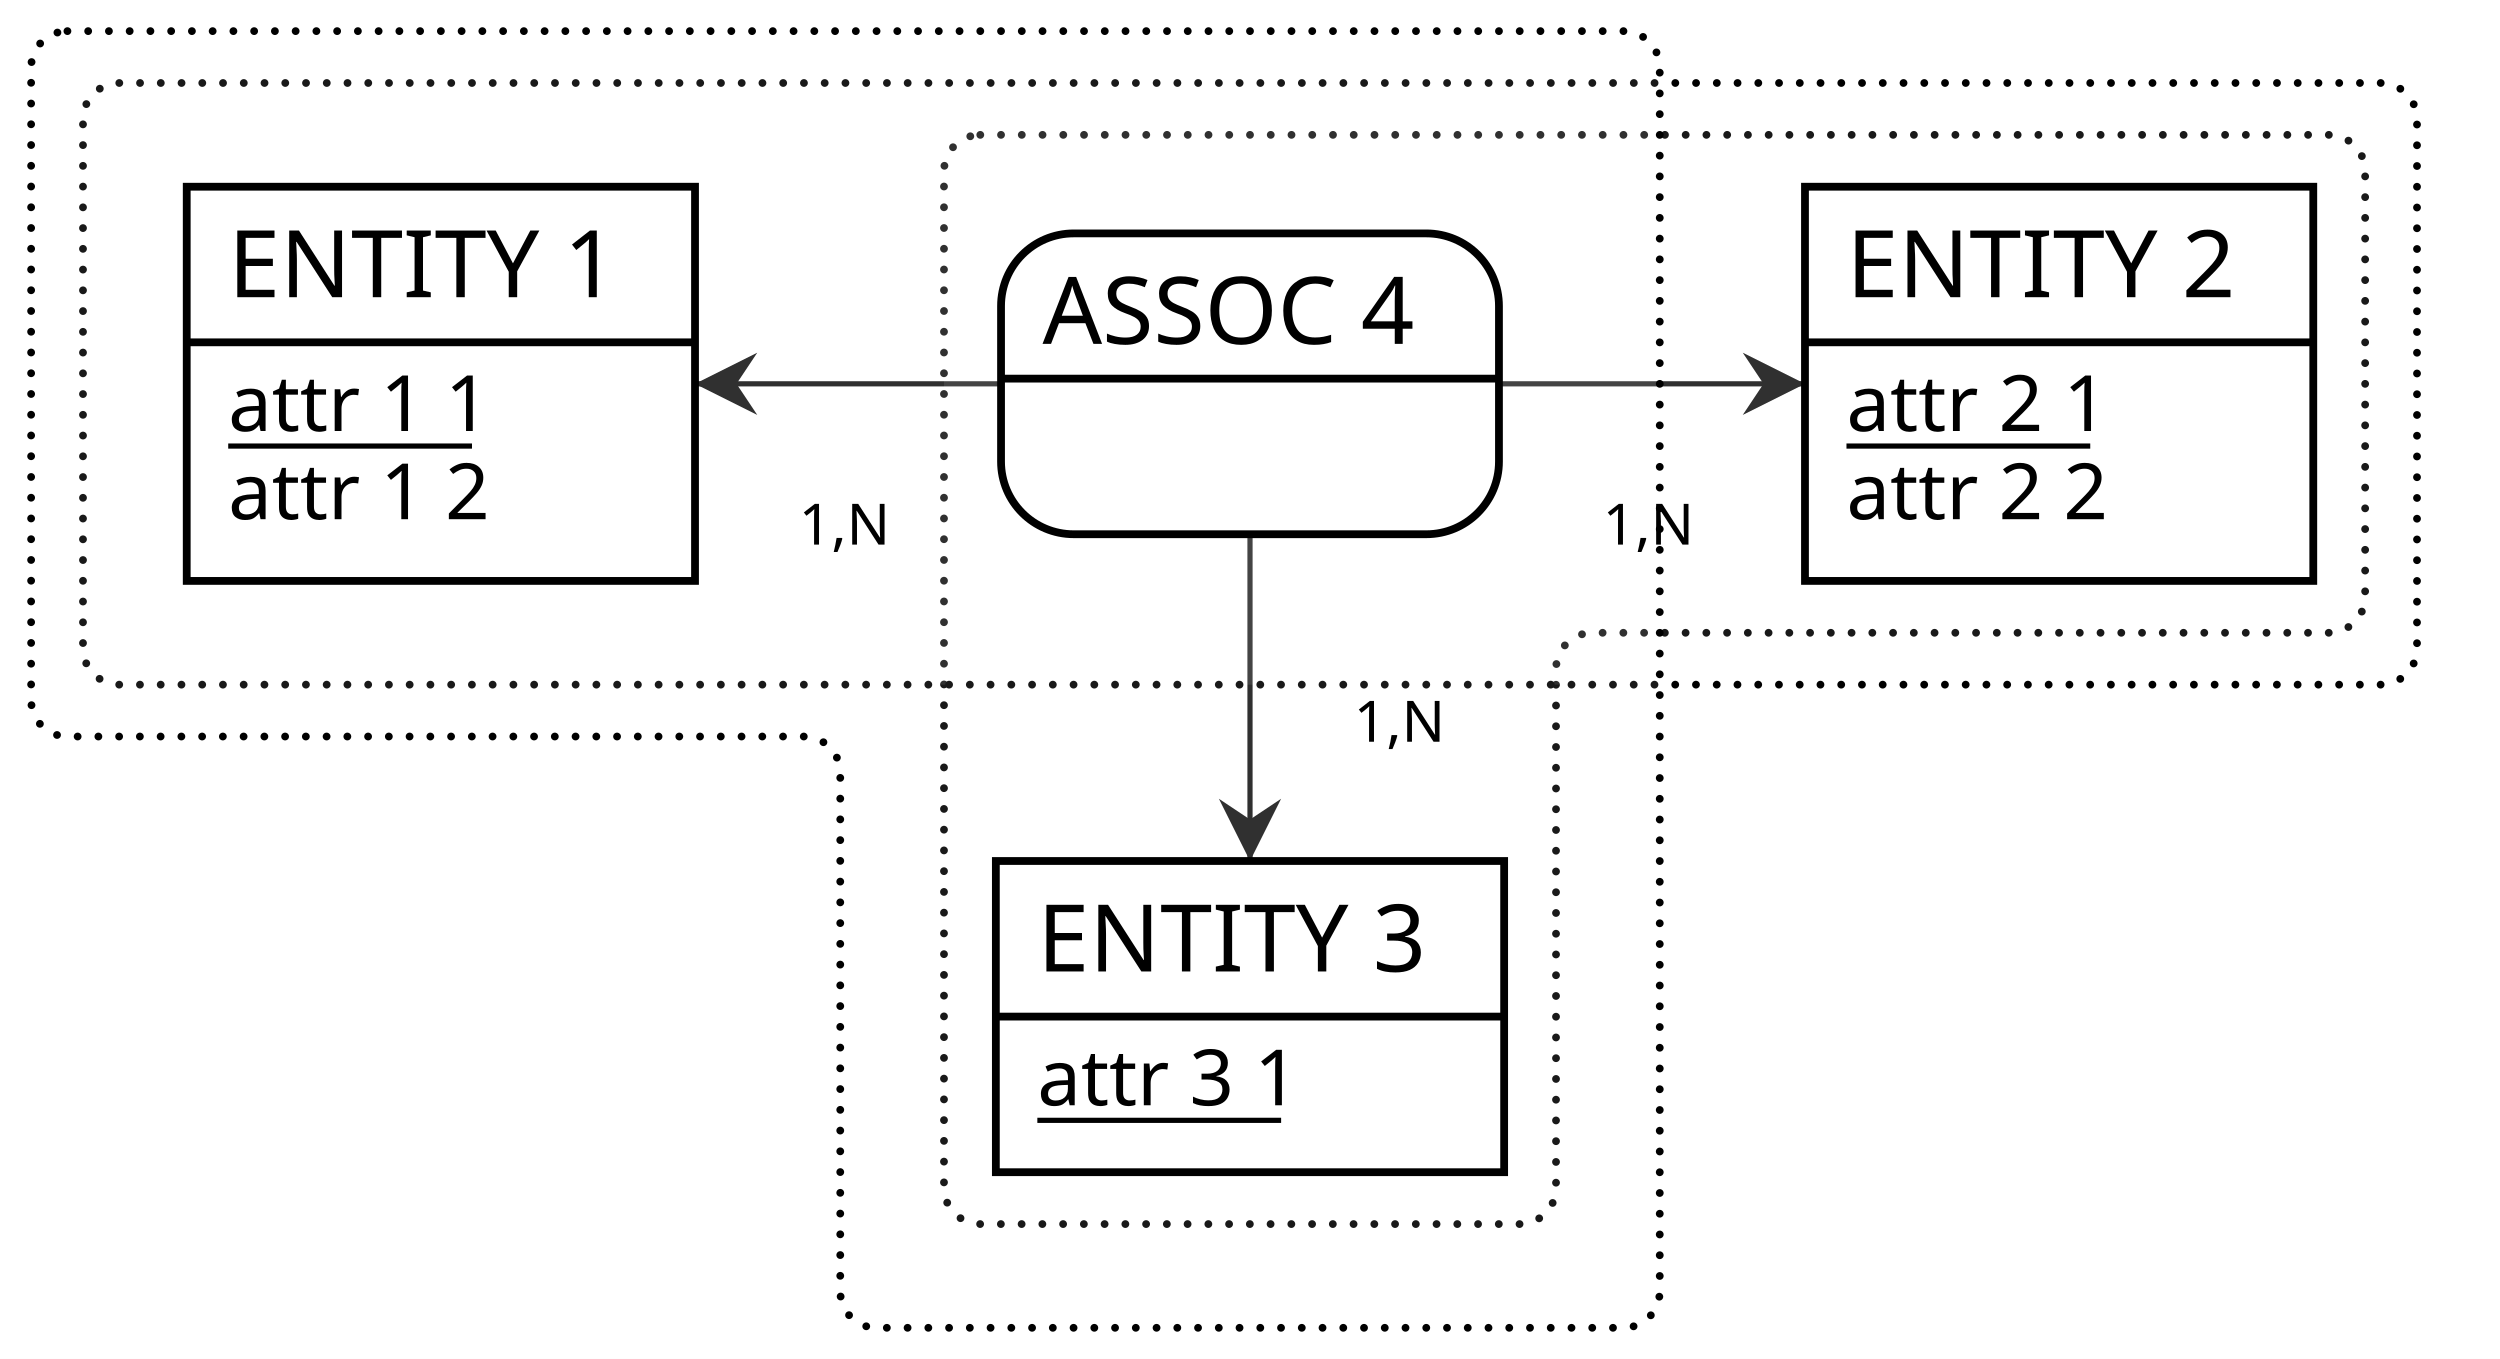
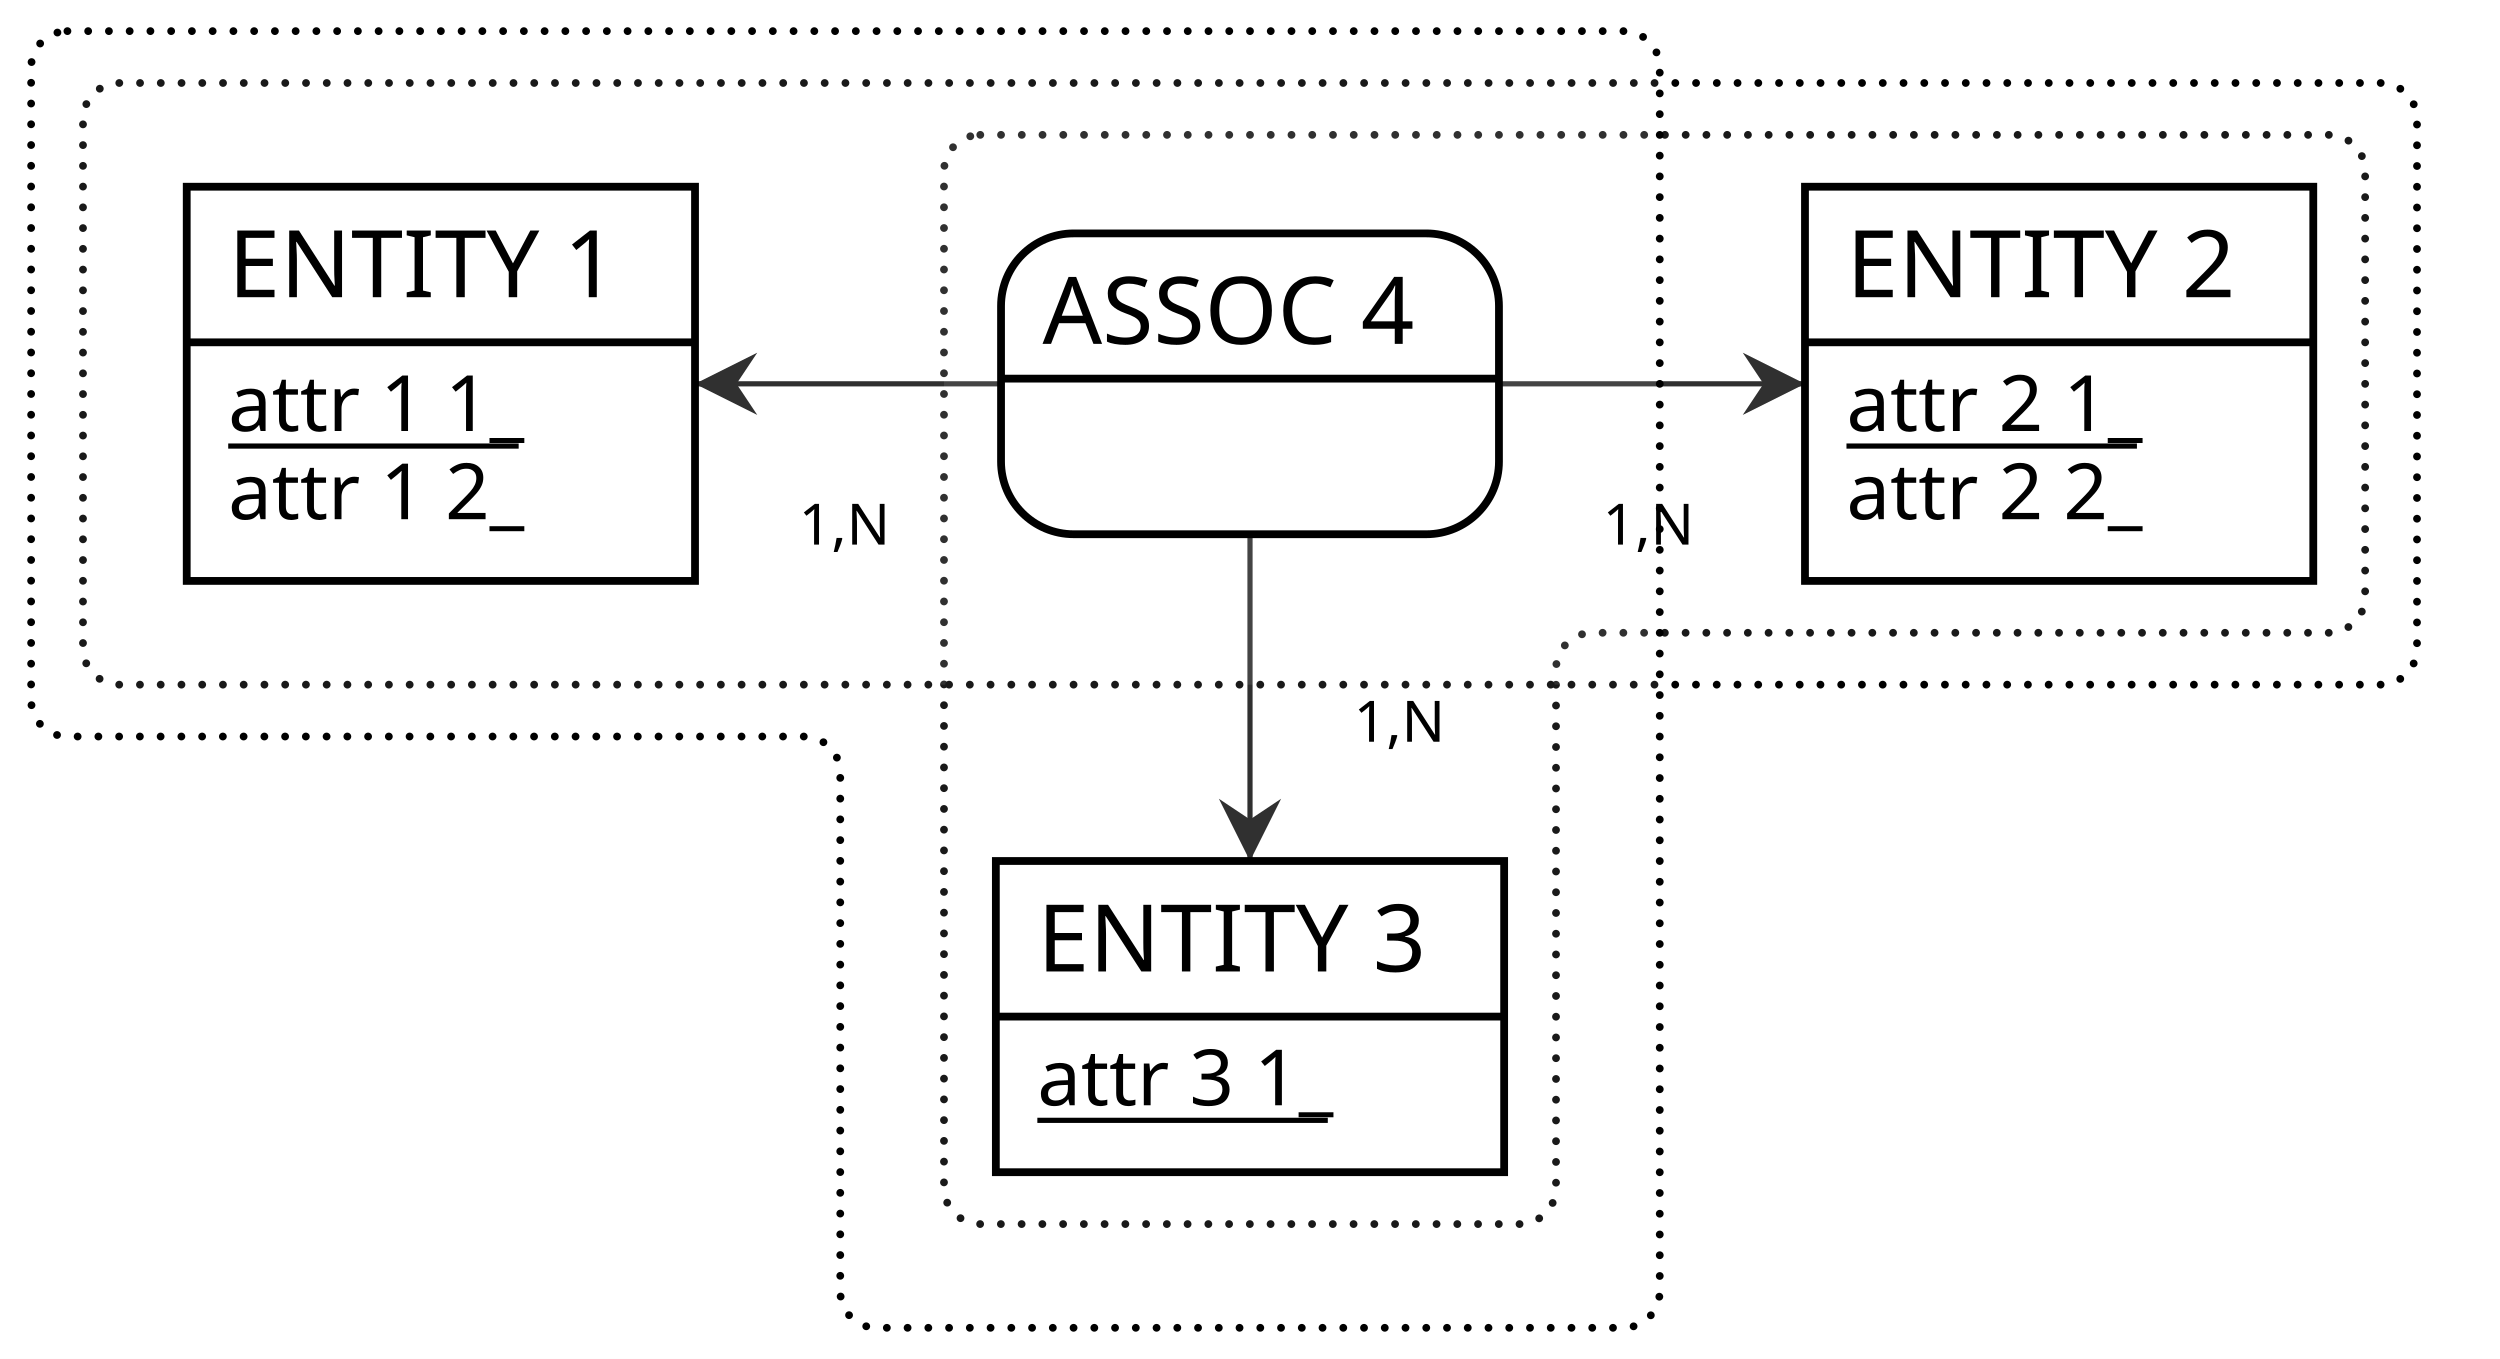
<svg xmlns="http://www.w3.org/2000/svg" width="482" height="262" viewBox="0 0 482 262">
  <rect id="frame" x="0" y="0" width="482" height="262" fill="#FFFFFF" stroke="none" stroke-width="0" />
  <g>
    <line x1="85" y1="74" x2="241" y2="74" stroke="#000000" stroke-width="1" />
    <polygon points="134 74 146 68 142 74 146 80" fill="#000000" stroke-width="0" />
    <line x1="241" y1="196" x2="241" y2="74" stroke="#000000" stroke-width="1" />
    <polygon points="241 166 235 154 241 158 247 154" fill="#000000" stroke-width="0" />
    <line x1="397" y1="74" x2="241" y2="74" stroke="#000000" stroke-width="1" />
    <polygon points="348 74 336 80 340 74 336 68" fill="#000000" stroke-width="0" />
    <g>
      <path d="M189 26 L449 26 a7 7 0 0 1 7 7 L456 115 a7 7 0 0 1 -7 7 L307 122 a7 7 0 0 0 -7 7 L300 229 a7 7 0 0 1 -7 7 L189 236 a7 7 0 0 1 -7 -7 L182 33 a7 7 0 0 1 7 -7" fill="#FFFFFF" stroke="none" stroke-width="0" opacity="0.1" />
      <path d="M189 26 L449 26 a7 7 0 0 1 7 7 L456 115 a7 7 0 0 1 -7 7 L307 122 a7 7 0 0 0 -7 7 L300 229 a7 7 0 0 1 -7 7 L189 236 a7 7 0 0 1 -7 -7 L182 33 a7 7 0 0 1 7 -7" fill="none" stroke="#000000" stroke-width="1.5" stroke-dasharray="0,4" stroke-linecap="round" />
      <path d="M23 16 L459 16 a7 7 0 0 1 7 7 L466 125 a7 7 0 0 1 -7 7 L23 132 a7 7 0 0 1 -7 -7 L16 23 a7 7 0 0 1 7 -7" fill="#FFFFFF" stroke="none" stroke-width="0" opacity="0.1" />
      <path d="M23 16 L459 16 a7 7 0 0 1 7 7 L466 125 a7 7 0 0 1 -7 7 L23 132 a7 7 0 0 1 -7 -7 L16 23 a7 7 0 0 1 7 -7" fill="none" stroke="#000000" stroke-width="1.5" stroke-dasharray="0,4" stroke-linecap="round" />
      <path d="M13 6 L313 6 a7 7 0 0 1 7 7 L320 249 a7 7 0 0 1 -7 7 L169 256 a7 7 0 0 1 -7 -7 L162 149 a7 7 0 0 0 -7 -7 L13 142 a7 7 0 0 1 -7 -7 L6 13 a7 7 0 0 1 7 -7" fill="#FFFFFF" stroke="none" stroke-width="0" opacity="0.1" />
      <path d="M13 6 L313 6 a7 7 0 0 1 7 7 L320 249 a7 7 0 0 1 -7 7 L169 256 a7 7 0 0 1 -7 -7 L162 149 a7 7 0 0 0 -7 -7 L13 142 a7 7 0 0 1 -7 -7 L6 13 a7 7 0 0 1 7 -7" fill="none" stroke="#000000" stroke-width="1.5" stroke-dasharray="0,4" stroke-linecap="round" />
      <path d="M275 45 a14 14 90 0 1 14 14 V73 h-96 V59 a14 14 90 0 1 14 -14" fill="#FFFFFF" stroke="#FFFFFF" stroke-width="0" />
      <path d="M289 73 v16 a14 14 90 0 1 -14 14 H207 a14 14 90 0 1 -14 -14 V73 H96" fill="#FFFFFF" stroke="#FFFFFF" stroke-width="0" />
      <rect x="193" y="45" width="96" height="58" fill="none" rx="14" stroke="#000000" stroke-width="1.5" />
      <line x1="193" y1="73" x2="289" y2="73" stroke="#000000" stroke-width="1.5" />
      <text x="201" y="66.3" fill="#000000" font-family="Copperplate" font-size="18">ASSOC 4</text>
    </g>
    <text x="154" y="105" fill="#000000" font-family="Futura" font-size="11">1,N</text>
    <text x="261" y="143" fill="#000000" font-family="Futura" font-size="11">1,N</text>
    <text x="309" y="105" fill="#000000" font-family="Futura" font-size="11">1,N</text>
  </g>
  <g>
    <g>
      <rect x="36" y="36" width="98" height="30" fill="#FFFFFF" stroke="none" stroke-width="0" opacity="1" />
      <rect x="36" y="66" width="98" height="46" fill="#FFFFFF" stroke="none" stroke-width="0" opacity="1" />
      <rect x="36" y="36" width="98" height="76" fill="none" stroke="#000000" stroke-width="1.5" opacity="1" />
      <line x1="36" y1="66" x2="134" y2="66" stroke="#000000" stroke-width="1.5" />
    </g>
    <text x="44" y="57.3" fill="#000000" font-family="Copperplate" font-size="18">ENTITY 1</text>
-     <text x="44" y="83.1" fill="#000000" font-family="Gill Sans" font-size="15">attr 1 1</text>
-     <line x1="44" y1="86" x2="91" y2="86" stroke="#000000" stroke-width="1" />
-     <text x="44" y="100.1" fill="#000000" font-family="Gill Sans" font-size="15">attr 1 2</text>
+     <text x="44" y="83.1" fill="#000000" font-family="Gill Sans" font-size="15">attr 1 1_</text>
+     <line x1="44" y1="86" x2="100" y2="86" stroke="#000000" stroke-width="1" />
+     <text x="44" y="100.1" fill="#000000" font-family="Gill Sans" font-size="15">attr 1 2_</text>
  </g>
  <g>
    <g>
      <rect x="348" y="36" width="98" height="30" fill="#FFFFFF" stroke="none" stroke-width="0" opacity="1" />
      <rect x="348" y="66" width="98" height="46" fill="#FFFFFF" stroke="none" stroke-width="0" opacity="1" />
      <rect x="348" y="36" width="98" height="76" fill="none" stroke="#000000" stroke-width="1.5" opacity="1" />
      <line x1="348" y1="66" x2="446" y2="66" stroke="#000000" stroke-width="1.5" />
    </g>
    <text x="356" y="57.3" fill="#000000" font-family="Copperplate" font-size="18">ENTITY 2</text>
-     <text x="356" y="83.1" fill="#000000" font-family="Gill Sans" font-size="15">attr 2 1</text>
-     <line x1="356" y1="86" x2="403" y2="86" stroke="#000000" stroke-width="1" />
-     <text x="356" y="100.1" fill="#000000" font-family="Gill Sans" font-size="15">attr 2 2</text>
+     <text x="356" y="83.1" fill="#000000" font-family="Gill Sans" font-size="15">attr 2 1_</text>
+     <line x1="356" y1="86" x2="412" y2="86" stroke="#000000" stroke-width="1" />
+     <text x="356" y="100.1" fill="#000000" font-family="Gill Sans" font-size="15">attr 2 2_</text>
  </g>
  <g>
    <g>
      <rect x="192" y="166" width="98" height="30" fill="#FFFFFF" stroke="none" stroke-width="0" opacity="1" />
      <rect x="192" y="196" width="98" height="30" fill="#FFFFFF" stroke="none" stroke-width="0" opacity="1" />
      <rect x="192" y="166" width="98" height="60" fill="none" stroke="#000000" stroke-width="1.5" opacity="1" />
      <line x1="192" y1="196" x2="290" y2="196" stroke="#000000" stroke-width="1.5" />
    </g>
    <text x="200" y="187.3" fill="#000000" font-family="Copperplate" font-size="18">ENTITY 3</text>
-     <text x="200" y="213.1" fill="#000000" font-family="Gill Sans" font-size="15">attr 3 1</text>
-     <line x1="200" y1="216" x2="247" y2="216" stroke="#000000" stroke-width="1" />
+     <text x="200" y="213.1" fill="#000000" font-family="Gill Sans" font-size="15">attr 3 1_</text>
+     <line x1="200" y1="216" x2="256" y2="216" stroke="#000000" stroke-width="1" />
  </g>
</svg>
